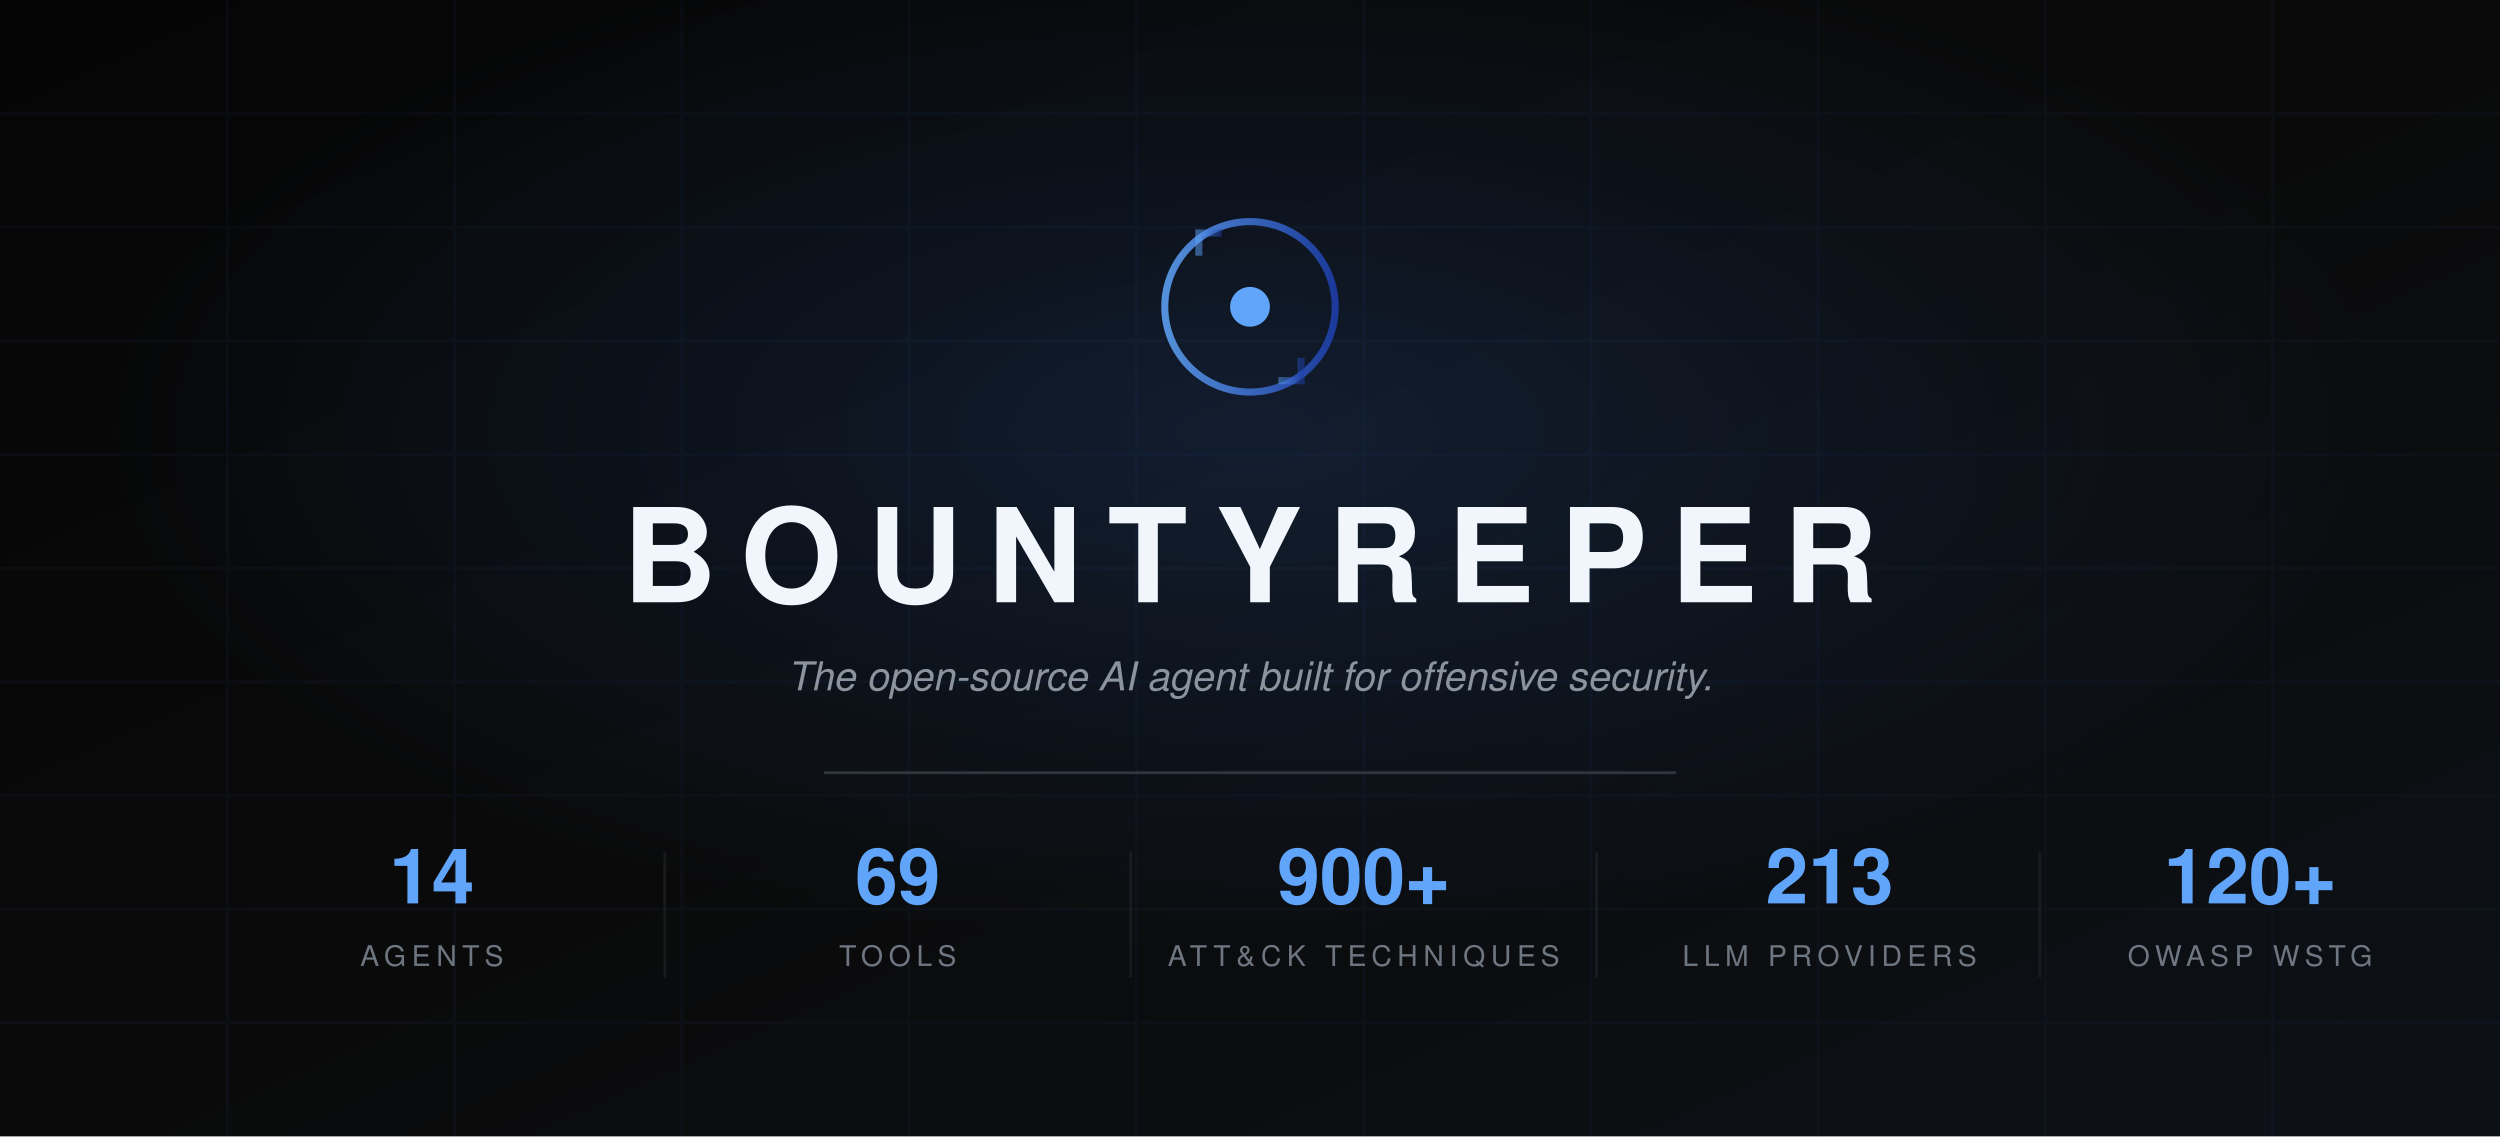
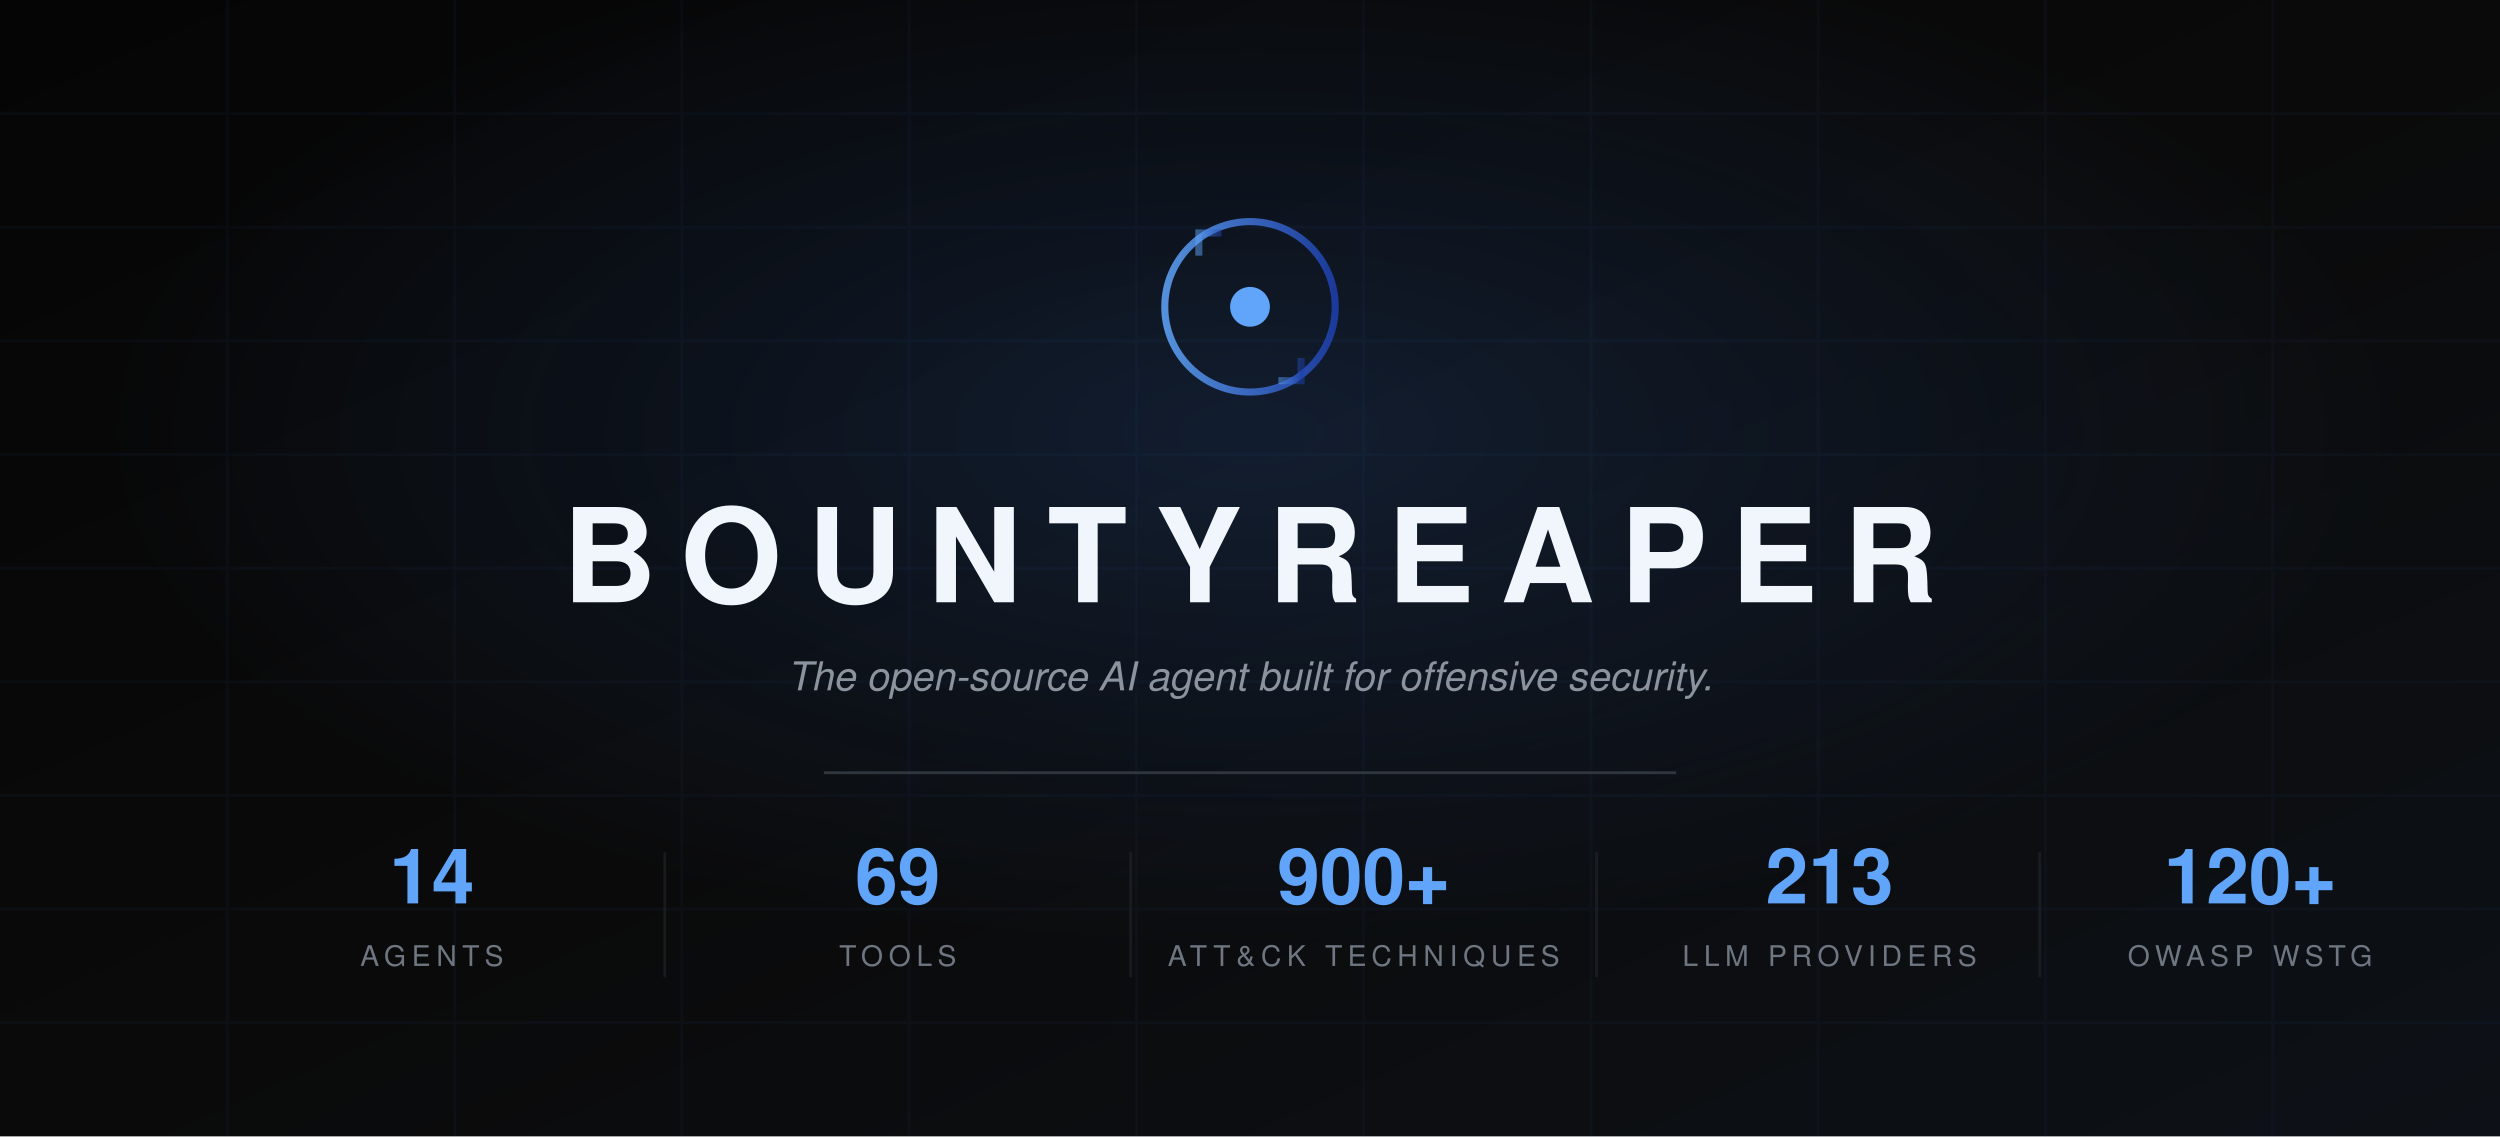
- <svg xmlns="http://www.w3.org/2000/svg" width="880" height="400" viewBox="0 0 880 400" role="img" aria-label="BountyReper — the open-source AI agent built for offensive security">
+ <svg xmlns="http://www.w3.org/2000/svg" width="880" height="400" viewBox="0 0 880 400" role="img" aria-label="BountyReaper — the open-source AI agent built for offensive security">
  <defs>
    <linearGradient id="bg" x1="0%" y1="0%" x2="100%" y2="100%">
      <stop offset="0%" style="stop-color:#050505" />
      <stop offset="50%" style="stop-color:#0a0a0a" />
      <stop offset="100%" style="stop-color:#0d1117" />
    </linearGradient>
    <linearGradient id="accent" x1="0%" y1="0%" x2="100%" y2="0%">
      <stop offset="0%" style="stop-color:#60a5fa" />
      <stop offset="100%" style="stop-color:#1e40af" />
    </linearGradient>
    <radialGradient id="glow" cx="50%" cy="38%" r="46%">
      <stop offset="0%" style="stop-color:#3b82f6;stop-opacity:0.16" />
      <stop offset="100%" style="stop-color:#3b82f6;stop-opacity:0" />
    </radialGradient>
  </defs>
  <rect width="880" height="400" fill="url(#bg)" />
  <rect width="880" height="400" fill="url(#glow)" />
  <g opacity="0.04" stroke="#3b82f6" stroke-width="1">
    <line x1="0" y1="40" x2="880" y2="40" />
    <line x1="0" y1="80" x2="880" y2="80" />
    <line x1="0" y1="120" x2="880" y2="120" />
    <line x1="0" y1="160" x2="880" y2="160" />
    <line x1="0" y1="200" x2="880" y2="200" />
    <line x1="0" y1="240" x2="880" y2="240" />
    <line x1="0" y1="280" x2="880" y2="280" />
    <line x1="0" y1="320" x2="880" y2="320" />
    <line x1="0" y1="360" x2="880" y2="360" />
    <line x1="80" y1="0" x2="80" y2="400" />
    <line x1="160" y1="0" x2="160" y2="400" />
    <line x1="240" y1="0" x2="240" y2="400" />
    <line x1="320" y1="0" x2="320" y2="400" />
    <line x1="400" y1="0" x2="400" y2="400" />
    <line x1="480" y1="0" x2="480" y2="400" />
    <line x1="560" y1="0" x2="560" y2="400" />
    <line x1="640" y1="0" x2="640" y2="400" />
    <line x1="720" y1="0" x2="720" y2="400" />
    <line x1="800" y1="0" x2="800" y2="400" />
  </g>
  <g transform="translate(440 108)" fill="none" stroke="url(#accent)" stroke-width="2.5">
    <circle r="30" opacity="0.85" />
    <circle r="7" fill="#60a5fa" stroke="none" />
    <line x1="0" y1="-44" x2="0" y2="-34" />
    <line x1="0" y1="34" x2="0" y2="44" />
    <line x1="-44" y1="0" x2="-34" y2="0" />
    <line x1="34" y1="0" x2="44" y2="0" />
    <path d="M -18 -18 L -18 -26 L -10 -26" opacity="0.5" />
    <path d="M 18 18 L 18 26 L 10 26" opacity="0.5" />
  </g>
-   <text x="440" y="212" text-anchor="middle" font-family="Helvetica Neue, Helvetica, Arial, sans-serif" font-size="46" font-weight="700" letter-spacing="9" fill="#f0f6fc">BOUNTYREPER</text>
+   <text x="440" y="212" text-anchor="middle" font-family="Helvetica Neue, Helvetica, Arial, sans-serif" font-size="46" font-weight="700" letter-spacing="9" fill="#f0f6fc">BOUNTYREAPER</text>
  <text x="440" y="243" text-anchor="middle" font-family="Helvetica Neue, Helvetica, Arial, sans-serif" font-size="14" font-style="italic" fill="#8b949e">The open-source AI agent built for offensive security.</text>
  <line x1="290" y1="272" x2="590" y2="272" stroke="#30363d" stroke-width="1" />
  <g font-family="Helvetica Neue, Helvetica, Arial, sans-serif" text-anchor="middle">
    <text x="152" y="318" font-size="27" font-weight="700" fill="#60a5fa">14</text>
    <text x="152" y="340" font-size="10" letter-spacing="2" fill="#6e7681">AGENTS</text>
    <text x="316" y="318" font-size="27" font-weight="700" fill="#60a5fa">69</text>
    <text x="316" y="340" font-size="10" letter-spacing="2" fill="#6e7681">TOOLS</text>
    <text x="480" y="318" font-size="27" font-weight="700" fill="#60a5fa">900+</text>
    <text x="480" y="340" font-size="10" letter-spacing="2" fill="#6e7681">ATT&amp;CK TECHNIQUES</text>
    <text x="644" y="318" font-size="27" font-weight="700" fill="#60a5fa">213</text>
    <text x="644" y="340" font-size="10" letter-spacing="2" fill="#6e7681">LLM PROVIDERS</text>
    <text x="792" y="318" font-size="27" font-weight="700" fill="#60a5fa">120+</text>
    <text x="792" y="340" font-size="10" letter-spacing="2" fill="#6e7681">OWASP WSTG</text>
  </g>
  <g opacity="0.35">
    <line x1="234" y1="300" x2="234" y2="344" stroke="#30363d" stroke-width="1" />
    <line x1="398" y1="300" x2="398" y2="344" stroke="#30363d" stroke-width="1" />
    <line x1="562" y1="300" x2="562" y2="344" stroke="#30363d" stroke-width="1" />
    <line x1="718" y1="300" x2="718" y2="344" stroke="#30363d" stroke-width="1" />
  </g>
</svg>
